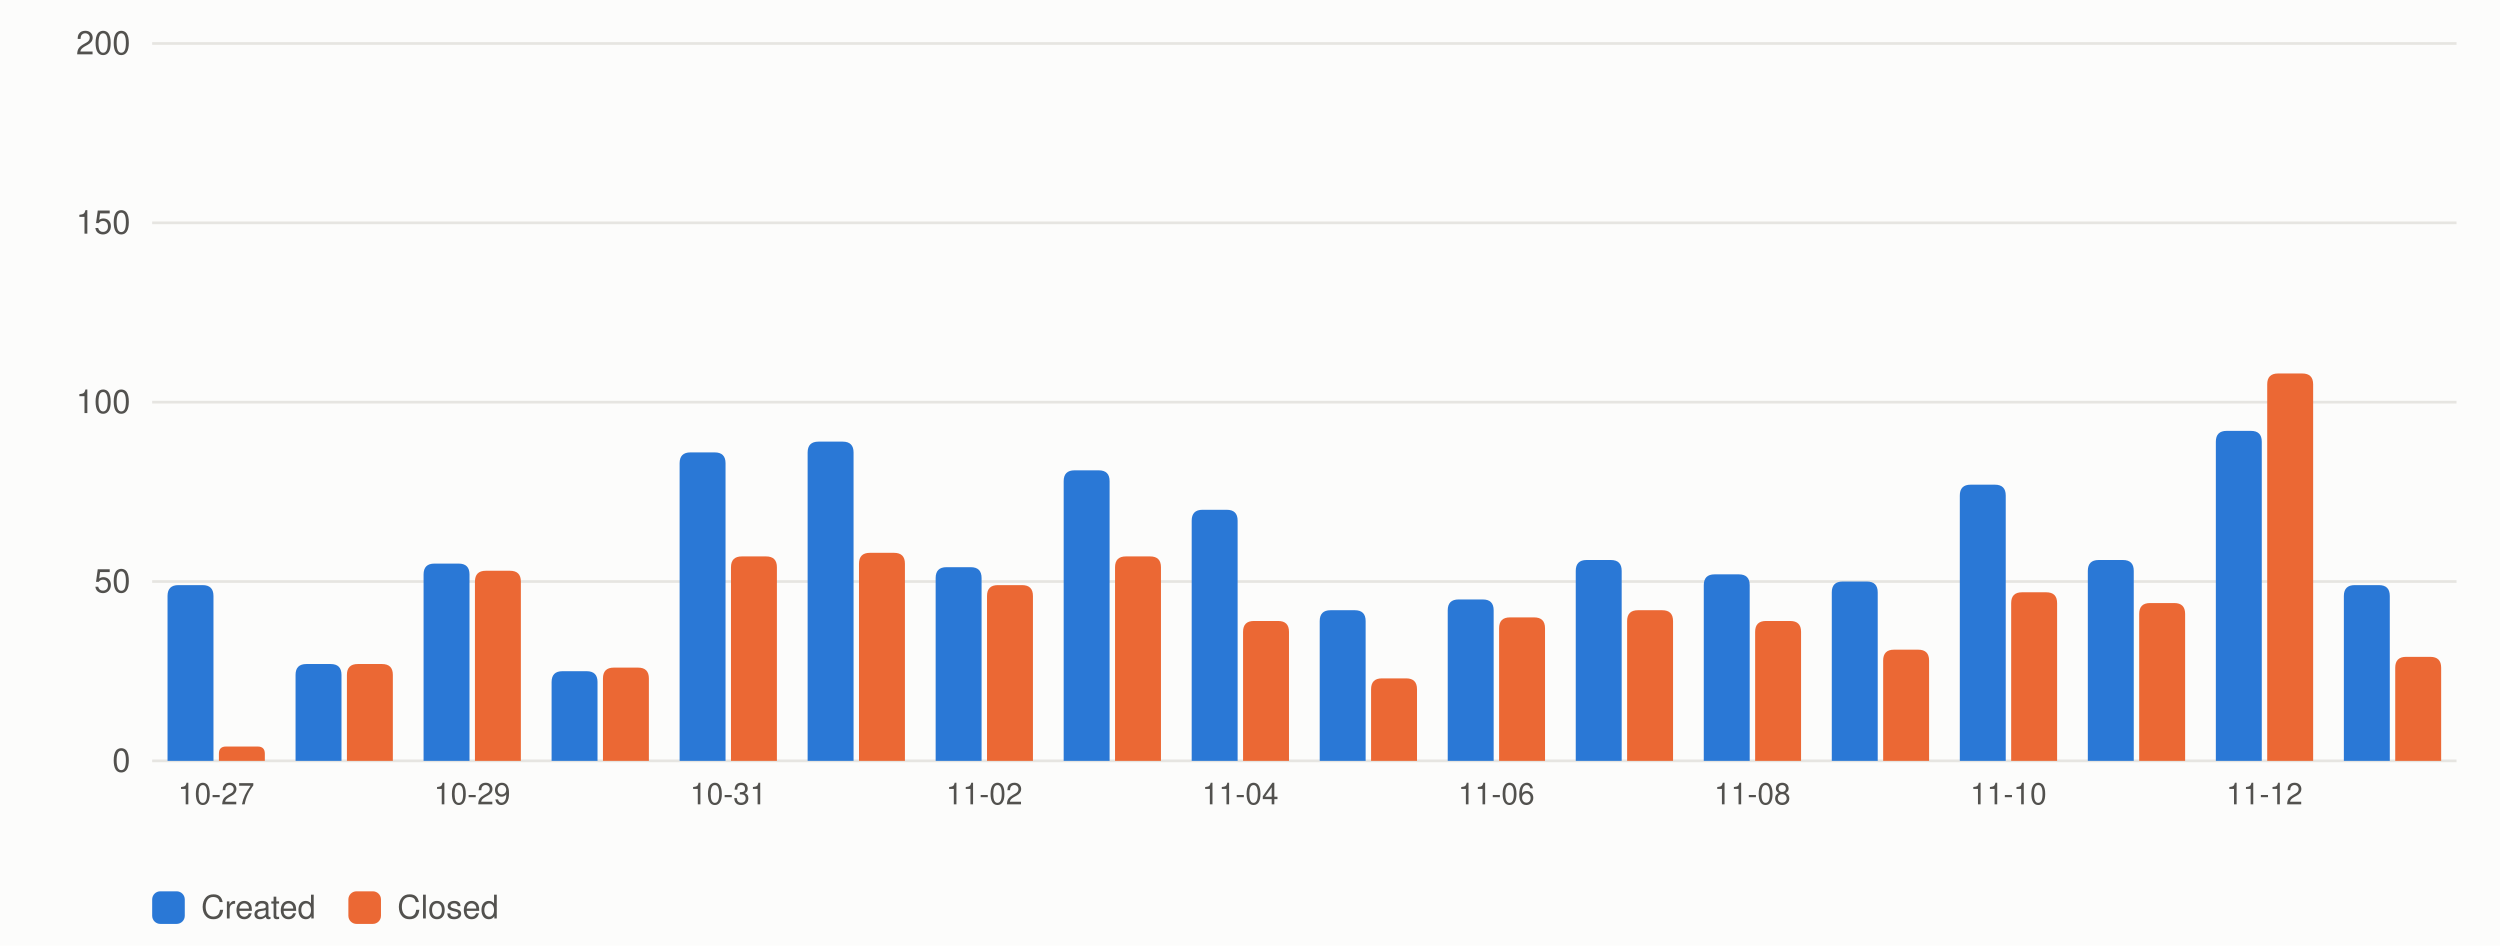
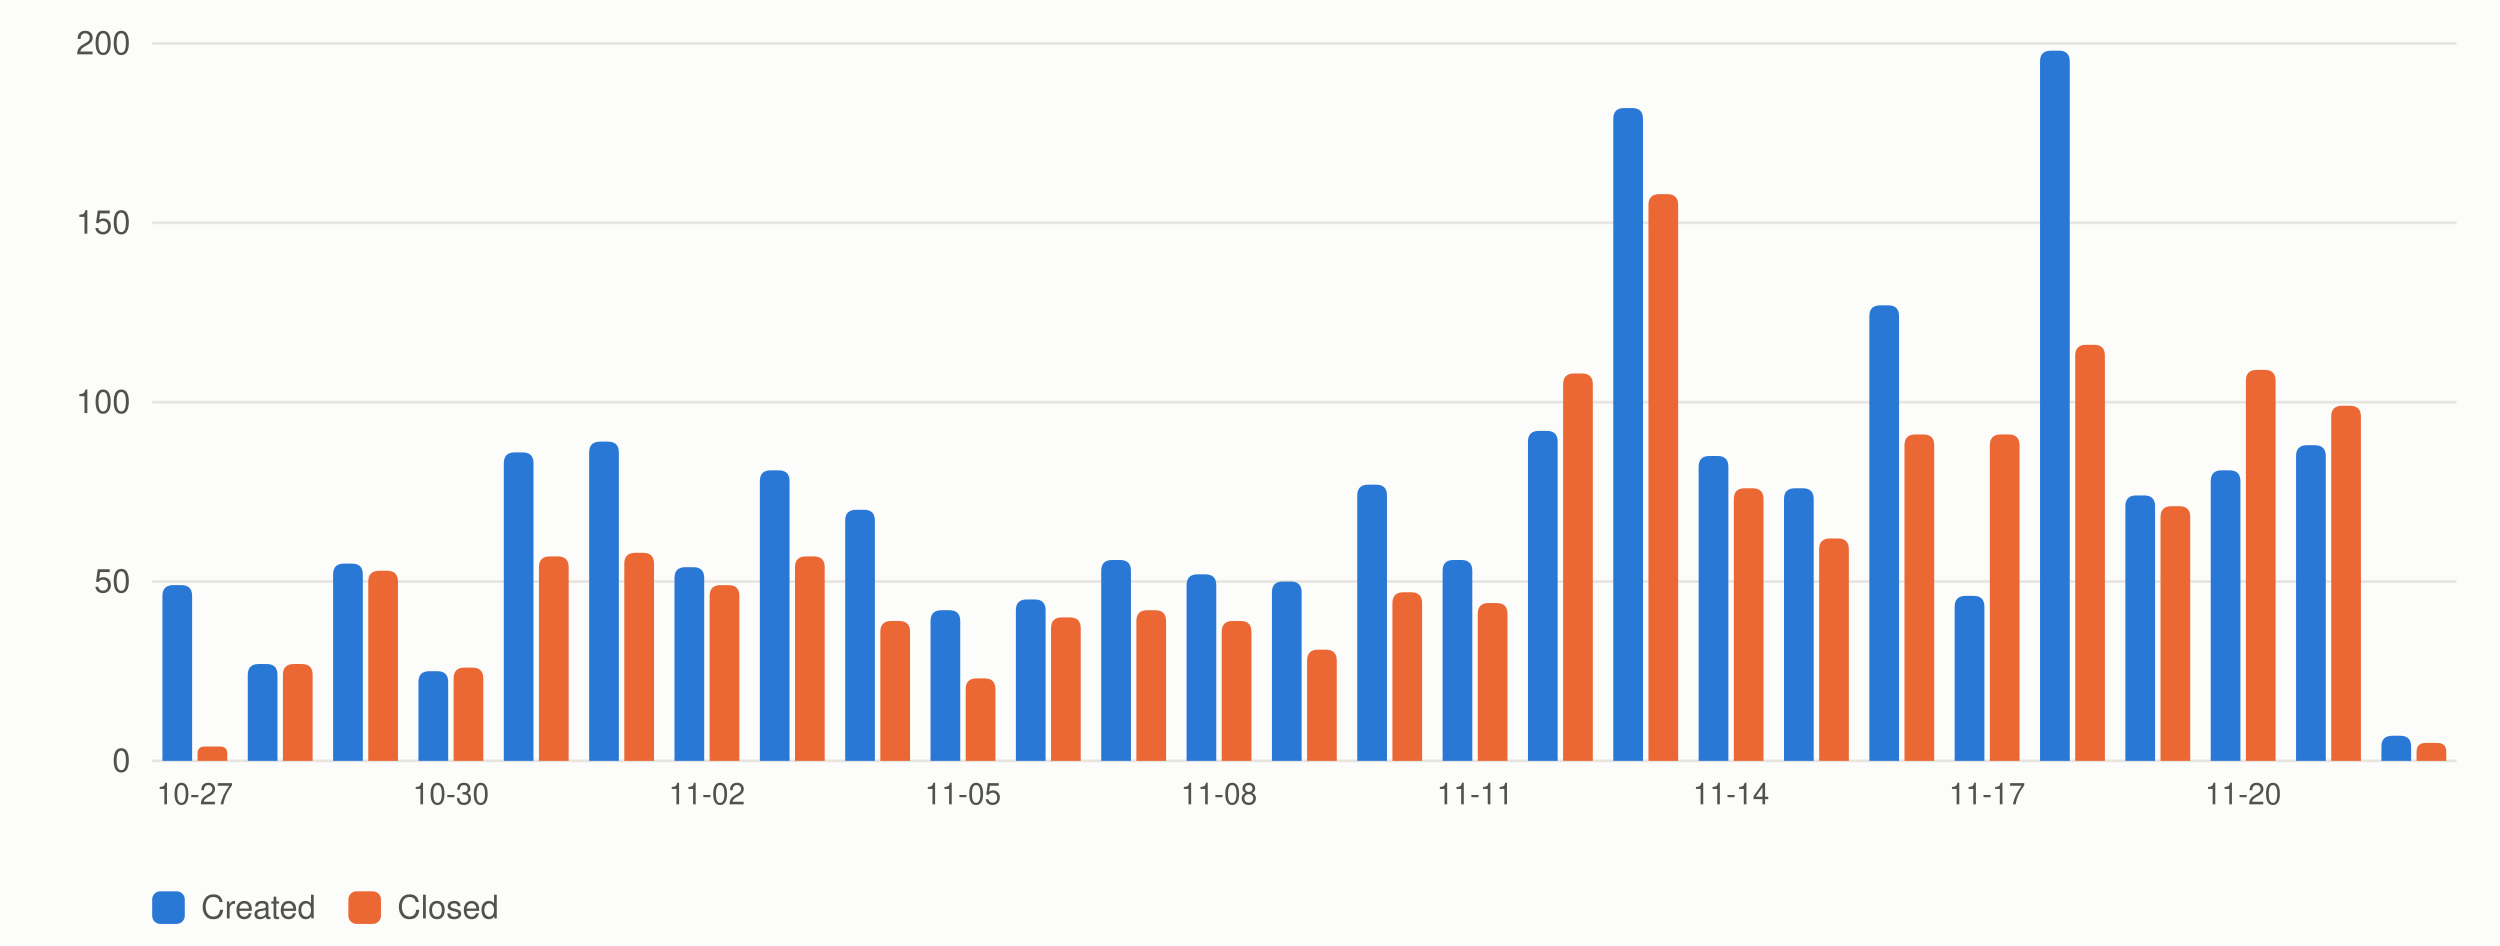
- <svg xmlns="http://www.w3.org/2000/svg" viewBox="0 0 920 348" role="img" width="920" height="348" font-family="-apple-system, Segoe UI, Helvetica, Arial, sans-serif">
+ <svg xmlns="http://www.w3.org/2000/svg" viewBox="0 0 920 348" width="920" height="348" role="img" aria-label="Issues created and closed per day (counted)" font-family="-apple-system, Segoe UI, Helvetica, Arial, sans-serif">
  <rect width="920" height="348" fill="#fcfcfb" />
  <line x1="56" x2="904" y1="280" y2="280" stroke="#e6e5e1" stroke-width="1" />
  <text x="48" y="284" text-anchor="end" font-size="12" fill="#52514e">0</text>
  <line x1="56" x2="904" y1="214" y2="214" stroke="#e6e5e1" stroke-width="1" />
  <text x="48" y="218" text-anchor="end" font-size="12" fill="#52514e">50</text>
  <line x1="56" x2="904" y1="148" y2="148" stroke="#e6e5e1" stroke-width="1" />
  <text x="48" y="152" text-anchor="end" font-size="12" fill="#52514e">100</text>
  <line x1="56" x2="904" y1="82" y2="82" stroke="#e6e5e1" stroke-width="1" />
  <text x="48" y="86" text-anchor="end" font-size="12" fill="#52514e">150</text>
  <line x1="56" x2="904" y1="16" y2="16" stroke="#e6e5e1" stroke-width="1" />
  <text x="48" y="20" text-anchor="end" font-size="12" fill="#52514e">200</text>
-   <path d="M61.653,280 V219.32 Q61.653,215.32 65.653,215.32 H74.556 Q78.556,215.32 78.556,219.32 V280 Z" fill="#2a78d6" />
-   <path d="M80.556,280 V277.36 Q80.556,274.72 83.196,274.72 H94.818 Q97.458,274.72 97.458,277.36 V280 Z" fill="#eb6834" />
-   <text x="79.556" y="296" text-anchor="middle" font-size="11" fill="#52514e">10-27</text>
-   <path d="M108.764,280 V248.36 Q108.764,244.36 112.764,244.36 H121.667 Q125.667,244.36 125.667,248.36 V280 Z" fill="#2a78d6" />
-   <path d="M127.667,280 V248.36 Q127.667,244.36 131.667,244.36 H140.569 Q144.569,244.36 144.569,248.36 V280 Z" fill="#eb6834" />
-   <path d="M155.876,280 V211.4 Q155.876,207.4 159.876,207.4 H168.778 Q172.778,207.4 172.778,211.4 V280 Z" fill="#2a78d6" />
-   <path d="M174.778,280 V214.04 Q174.778,210.04 178.778,210.04 H187.68 Q191.68,210.04 191.68,214.04 V280 Z" fill="#eb6834" />
-   <text x="173.778" y="296" text-anchor="middle" font-size="11" fill="#52514e">10-29</text>
-   <path d="M202.987,280 V251 Q202.987,247 206.987,247 H215.889 Q219.889,247 219.889,251 V280 Z" fill="#2a78d6" />
-   <path d="M221.889,280 V249.68 Q221.889,245.68 225.889,245.68 H234.791 Q238.791,245.68 238.791,249.68 V280 Z" fill="#eb6834" />
-   <path d="M250.098,280 V170.48 Q250.098,166.48 254.098,166.48 H263 Q267,166.48 267,170.48 V280 Z" fill="#2a78d6" />
-   <path d="M269,280 V208.76 Q269,204.76 273,204.76 H281.902 Q285.902,204.76 285.902,208.76 V280 Z" fill="#eb6834" />
-   <text x="268" y="296" text-anchor="middle" font-size="11" fill="#52514e">10-31</text>
-   <path d="M297.209,280 V166.52 Q297.209,162.52 301.209,162.52 H310.111 Q314.111,162.52 314.111,166.52 V280 Z" fill="#2a78d6" />
-   <path d="M316.111,280 V207.44 Q316.111,203.44 320.111,203.44 H329.013 Q333.013,203.44 333.013,207.44 V280 Z" fill="#eb6834" />
-   <path d="M344.32,280 V212.72 Q344.32,208.72 348.32,208.72 H357.222 Q361.222,208.72 361.222,212.72 V280 Z" fill="#2a78d6" />
-   <path d="M363.222,280 V219.32 Q363.222,215.32 367.222,215.32 H376.124 Q380.124,215.32 380.124,219.32 V280 Z" fill="#eb6834" />
-   <text x="362.222" y="296" text-anchor="middle" font-size="11" fill="#52514e">11-02</text>
-   <path d="M391.431,280 V177.08 Q391.431,173.08 395.431,173.08 H404.333 Q408.333,173.08 408.333,177.08 V280 Z" fill="#2a78d6" />
-   <path d="M410.333,280 V208.76 Q410.333,204.76 414.333,204.76 H423.236 Q427.236,204.76 427.236,208.76 V280 Z" fill="#eb6834" />
-   <path d="M438.542,280 V191.6 Q438.542,187.6 442.542,187.6 H451.444 Q455.444,187.6 455.444,191.6 V280 Z" fill="#2a78d6" />
-   <path d="M457.444,280 V232.52 Q457.444,228.52 461.444,228.52 H470.347 Q474.347,228.52 474.347,232.52 V280 Z" fill="#eb6834" />
-   <text x="456.444" y="296" text-anchor="middle" font-size="11" fill="#52514e">11-04</text>
-   <path d="M485.653,280 V228.56 Q485.653,224.56 489.653,224.56 H498.556 Q502.556,224.56 502.556,228.56 V280 Z" fill="#2a78d6" />
-   <path d="M504.556,280 V253.64 Q504.556,249.64 508.556,249.64 H517.458 Q521.458,249.64 521.458,253.64 V280 Z" fill="#eb6834" />
-   <path d="M532.764,280 V224.6 Q532.764,220.6 536.764,220.6 H545.667 Q549.667,220.6 549.667,224.6 V280 Z" fill="#2a78d6" />
-   <path d="M551.667,280 V231.2 Q551.667,227.2 555.667,227.2 H564.569 Q568.569,227.2 568.569,231.2 V280 Z" fill="#eb6834" />
-   <text x="550.667" y="296" text-anchor="middle" font-size="11" fill="#52514e">11-06</text>
-   <path d="M579.876,280 V210.08 Q579.876,206.08 583.876,206.08 H592.778 Q596.778,206.08 596.778,210.08 V280 Z" fill="#2a78d6" />
-   <path d="M598.778,280 V228.56 Q598.778,224.56 602.778,224.56 H611.68 Q615.68,224.56 615.68,228.56 V280 Z" fill="#eb6834" />
-   <path d="M626.987,280 V215.36 Q626.987,211.36 630.987,211.36 H639.889 Q643.889,211.36 643.889,215.36 V280 Z" fill="#2a78d6" />
-   <path d="M645.889,280 V232.52 Q645.889,228.52 649.889,228.52 H658.791 Q662.791,228.52 662.791,232.52 V280 Z" fill="#eb6834" />
-   <text x="644.889" y="296" text-anchor="middle" font-size="11" fill="#52514e">11-08</text>
-   <path d="M674.098,280 V218 Q674.098,214 678.098,214 H687 Q691,214 691,218 V280 Z" fill="#2a78d6" />
-   <path d="M693,280 V243.08 Q693,239.08 697,239.08 H705.902 Q709.902,239.08 709.902,243.08 V280 Z" fill="#eb6834" />
-   <path d="M721.209,280 V182.36 Q721.209,178.36 725.209,178.36 H734.111 Q738.111,178.36 738.111,182.36 V280 Z" fill="#2a78d6" />
-   <path d="M740.111,280 V221.96 Q740.111,217.96 744.111,217.96 H753.013 Q757.013,217.96 757.013,221.96 V280 Z" fill="#eb6834" />
-   <text x="739.111" y="296" text-anchor="middle" font-size="11" fill="#52514e">11-10</text>
-   <path d="M768.32,280 V210.08 Q768.32,206.08 772.32,206.08 H781.222 Q785.222,206.08 785.222,210.08 V280 Z" fill="#2a78d6" />
-   <path d="M787.222,280 V225.92 Q787.222,221.92 791.222,221.92 H800.124 Q804.124,221.92 804.124,225.92 V280 Z" fill="#eb6834" />
-   <path d="M815.431,280 V162.56 Q815.431,158.56 819.431,158.56 H828.333 Q832.333,158.56 832.333,162.56 V280 Z" fill="#2a78d6" />
-   <path d="M834.333,280 V141.44 Q834.333,137.44 838.333,137.44 H847.236 Q851.236,137.44 851.236,141.44 V280 Z" fill="#eb6834" />
-   <text x="833.333" y="296" text-anchor="middle" font-size="11" fill="#52514e">11-12</text>
-   <path d="M862.542,280 V219.32 Q862.542,215.32 866.542,215.32 H875.444 Q879.444,215.32 879.444,219.32 V280 Z" fill="#2a78d6" />
-   <path d="M881.444,280 V245.72 Q881.444,241.72 885.444,241.72 H894.347 Q898.347,241.72 898.347,245.72 V280 Z" fill="#eb6834" />
+   <path d="M59.77,280 V219.32 Q59.77,215.32 63.77,215.32 H66.7 Q70.7,215.32 70.7,219.32 V280 Z" fill="#2a78d6" />
+   <path d="M72.7,280 V277.36 Q72.7,274.72 75.34,274.72 H81 Q83.64,274.72 83.64,277.36 V280 Z" fill="#eb6834" />
+   <path d="M91.18,280 V248.36 Q91.18,244.36 95.18,244.36 H98.11 Q102.11,244.36 102.11,248.36 V280 Z" fill="#2a78d6" />
+   <path d="M104.11,280 V248.36 Q104.11,244.36 108.11,244.36 H111.05 Q115.05,244.36 115.05,248.36 V280 Z" fill="#eb6834" />
+   <path d="M122.58,280 V211.4 Q122.58,207.4 126.58,207.4 H129.52 Q133.52,207.4 133.52,211.4 V280 Z" fill="#2a78d6" />
+   <path d="M135.52,280 V214.04 Q135.52,210.04 139.52,210.04 H142.45 Q146.45,210.04 146.45,214.04 V280 Z" fill="#eb6834" />
+   <path d="M153.99,280 V251 Q153.99,247 157.99,247 H160.93 Q164.93,247 164.93,251 V280 Z" fill="#2a78d6" />
+   <path d="M166.93,280 V249.68 Q166.93,245.68 170.93,245.68 H173.86 Q177.86,245.68 177.86,249.68 V280 Z" fill="#eb6834" />
+   <path d="M185.4,280 V170.48 Q185.4,166.48 189.4,166.48 H192.33 Q196.33,166.48 196.33,170.48 V280 Z" fill="#2a78d6" />
+   <path d="M198.33,280 V208.76 Q198.33,204.76 202.33,204.76 H205.27 Q209.27,204.76 209.27,208.76 V280 Z" fill="#eb6834" />
+   <path d="M216.81,280 V166.52 Q216.81,162.52 220.81,162.52 H223.74 Q227.74,162.52 227.74,166.52 V280 Z" fill="#2a78d6" />
+   <path d="M229.74,280 V207.44 Q229.74,203.44 233.74,203.44 H236.68 Q240.68,203.44 240.68,207.44 V280 Z" fill="#eb6834" />
+   <path d="M248.21,280 V212.72 Q248.21,208.72 252.21,208.72 H255.15 Q259.15,208.72 259.15,212.72 V280 Z" fill="#2a78d6" />
+   <path d="M261.15,280 V219.32 Q261.15,215.32 265.15,215.32 H268.08 Q272.08,215.32 272.08,219.32 V280 Z" fill="#eb6834" />
+   <path d="M279.62,280 V177.08 Q279.62,173.08 283.62,173.08 H286.56 Q290.56,173.08 290.56,177.08 V280 Z" fill="#2a78d6" />
+   <path d="M292.56,280 V208.76 Q292.56,204.76 296.56,204.76 H299.49 Q303.49,204.76 303.49,208.76 V280 Z" fill="#eb6834" />
+   <path d="M311.03,280 V191.6 Q311.03,187.6 315.03,187.6 H317.96 Q321.96,187.6 321.96,191.6 V280 Z" fill="#2a78d6" />
+   <path d="M323.96,280 V232.52 Q323.96,228.52 327.96,228.52 H330.9 Q334.9,228.52 334.9,232.52 V280 Z" fill="#eb6834" />
+   <path d="M342.44,280 V228.56 Q342.44,224.56 346.44,224.56 H349.37 Q353.37,224.56 353.37,228.56 V280 Z" fill="#2a78d6" />
+   <path d="M355.37,280 V253.64 Q355.37,249.64 359.37,249.64 H362.31 Q366.31,249.64 366.31,253.64 V280 Z" fill="#eb6834" />
+   <path d="M373.84,280 V224.6 Q373.84,220.6 377.84,220.6 H380.78 Q384.78,220.6 384.78,224.6 V280 Z" fill="#2a78d6" />
+   <path d="M386.78,280 V231.2 Q386.78,227.2 390.78,227.2 H393.71 Q397.71,227.2 397.71,231.2 V280 Z" fill="#eb6834" />
+   <path d="M405.25,280 V210.08 Q405.25,206.08 409.25,206.08 H412.19 Q416.19,206.08 416.19,210.08 V280 Z" fill="#2a78d6" />
+   <path d="M418.19,280 V228.56 Q418.19,224.56 422.19,224.56 H425.12 Q429.12,224.56 429.12,228.56 V280 Z" fill="#eb6834" />
+   <path d="M436.66,280 V215.36 Q436.66,211.36 440.66,211.36 H443.59 Q447.59,211.36 447.59,215.36 V280 Z" fill="#2a78d6" />
+   <path d="M449.59,280 V232.52 Q449.59,228.52 453.59,228.52 H456.53 Q460.53,228.52 460.53,232.52 V280 Z" fill="#eb6834" />
+   <path d="M468.07,280 V218 Q468.07,214 472.07,214 H475 Q479,214 479,218 V280 Z" fill="#2a78d6" />
+   <path d="M481,280 V243.08 Q481,239.08 485,239.08 H487.93 Q491.93,239.08 491.93,243.08 V280 Z" fill="#eb6834" />
+   <path d="M499.47,280 V182.36 Q499.47,178.36 503.47,178.36 H506.41 Q510.41,178.36 510.41,182.36 V280 Z" fill="#2a78d6" />
+   <path d="M512.41,280 V221.96 Q512.41,217.96 516.41,217.96 H519.34 Q523.34,217.96 523.34,221.96 V280 Z" fill="#eb6834" />
+   <path d="M530.88,280 V210.08 Q530.88,206.08 534.88,206.08 H537.81 Q541.81,206.08 541.81,210.08 V280 Z" fill="#2a78d6" />
+   <path d="M543.81,280 V225.92 Q543.81,221.92 547.81,221.92 H550.75 Q554.75,221.92 554.75,225.92 V280 Z" fill="#eb6834" />
+   <path d="M562.29,280 V162.56 Q562.29,158.56 566.29,158.56 H569.22 Q573.22,158.56 573.22,162.56 V280 Z" fill="#2a78d6" />
+   <path d="M575.22,280 V141.44 Q575.22,137.44 579.22,137.44 H582.16 Q586.16,137.44 586.16,141.44 V280 Z" fill="#eb6834" />
+   <path d="M593.69,280 V43.76 Q593.69,39.76 597.69,39.76 H600.63 Q604.63,39.76 604.63,43.76 V280 Z" fill="#2a78d6" />
+   <path d="M606.63,280 V75.44 Q606.63,71.44 610.63,71.44 H613.56 Q617.56,71.44 617.56,75.44 V280 Z" fill="#eb6834" />
+   <path d="M625.1,280 V171.8 Q625.1,167.8 629.1,167.8 H632.04 Q636.04,167.8 636.04,171.8 V280 Z" fill="#2a78d6" />
+   <path d="M638.04,280 V183.68 Q638.04,179.68 642.04,179.68 H644.97 Q648.97,179.68 648.97,183.68 V280 Z" fill="#eb6834" />
+   <path d="M656.51,280 V183.68 Q656.51,179.68 660.51,179.68 H663.44 Q667.44,179.68 667.44,183.68 V280 Z" fill="#2a78d6" />
+   <path d="M669.44,280 V202.16 Q669.44,198.16 673.44,198.16 H676.38 Q680.38,198.16 680.38,202.16 V280 Z" fill="#eb6834" />
+   <path d="M687.92,280 V116.36 Q687.92,112.36 691.92,112.36 H694.85 Q698.85,112.36 698.85,116.36 V280 Z" fill="#2a78d6" />
+   <path d="M700.85,280 V163.88 Q700.85,159.88 704.85,159.88 H707.79 Q711.79,159.88 711.79,163.88 V280 Z" fill="#eb6834" />
+   <path d="M719.32,280 V223.28 Q719.32,219.28 723.32,219.28 H726.26 Q730.26,219.28 730.26,223.28 V280 Z" fill="#2a78d6" />
+   <path d="M732.26,280 V163.88 Q732.26,159.88 736.26,159.88 H739.19 Q743.19,159.88 743.19,163.88 V280 Z" fill="#eb6834" />
+   <path d="M750.73,280 V22.64 Q750.73,18.64 754.73,18.64 H757.67 Q761.67,18.64 761.67,22.64 V280 Z" fill="#2a78d6" />
+   <path d="M763.67,280 V130.88 Q763.67,126.88 767.67,126.88 H770.6 Q774.6,126.88 774.6,130.88 V280 Z" fill="#eb6834" />
+   <path d="M782.14,280 V186.32 Q782.14,182.32 786.14,182.32 H789.07 Q793.07,182.32 793.07,186.32 V280 Z" fill="#2a78d6" />
+   <path d="M795.07,280 V190.28 Q795.07,186.28 799.07,186.28 H802.01 Q806.01,186.28 806.01,190.28 V280 Z" fill="#eb6834" />
+   <path d="M813.55,280 V177.08 Q813.55,173.08 817.55,173.08 H820.48 Q824.48,173.08 824.48,177.08 V280 Z" fill="#2a78d6" />
+   <path d="M826.48,280 V140.12 Q826.48,136.12 830.48,136.12 H833.42 Q837.42,136.12 837.42,140.12 V280 Z" fill="#eb6834" />
+   <path d="M844.95,280 V167.84 Q844.95,163.84 848.95,163.84 H851.89 Q855.89,163.84 855.89,167.84 V280 Z" fill="#2a78d6" />
+   <path d="M857.89,280 V153.32 Q857.89,149.32 861.89,149.32 H864.82 Q868.82,149.32 868.82,153.32 V280 Z" fill="#eb6834" />
+   <path d="M876.36,280 V274.76 Q876.36,270.76 880.36,270.76 H883.3 Q887.3,270.76 887.3,274.76 V280 Z" fill="#2a78d6" />
+   <path d="M889.3,280 V276.7 Q889.3,273.4 892.6,273.4 H896.93 Q900.23,273.4 900.23,276.7 V280 Z" fill="#eb6834" />
+   <text x="71.7" y="296" text-anchor="middle" font-size="11" fill="#52514e">10-27</text>
+   <text x="165.93" y="296" text-anchor="middle" font-size="11" fill="#52514e">10-30</text>
+   <text x="260.15" y="296" text-anchor="middle" font-size="11" fill="#52514e">11-02</text>
+   <text x="354.37" y="296" text-anchor="middle" font-size="11" fill="#52514e">11-05</text>
+   <text x="448.59" y="296" text-anchor="middle" font-size="11" fill="#52514e">11-08</text>
+   <text x="542.81" y="296" text-anchor="middle" font-size="11" fill="#52514e">11-11</text>
+   <text x="637.04" y="296" text-anchor="middle" font-size="11" fill="#52514e">11-14</text>
+   <text x="731.26" y="296" text-anchor="middle" font-size="11" fill="#52514e">11-17</text>
+   <text x="825.48" y="296" text-anchor="middle" font-size="11" fill="#52514e">11-20</text>
  <g>
-     <rect x="56" y="328" width="12" height="12" rx="3" fill="rgb(42, 120, 214)" />
+     <rect x="56" y="328" width="12" height="12" rx="3" fill="#2a78d6" />
    <text x="74" y="338" font-size="12" fill="#52514e">Created</text>
  </g>
  <g>
-     <rect x="128.2" y="328" width="12" height="12" rx="3" fill="rgb(235, 104, 52)" />
+     <rect x="128.2" y="328" width="12" height="12" rx="3" fill="#eb6834" />
    <text x="146.2" y="338" font-size="12" fill="#52514e">Closed</text>
  </g>
</svg>
